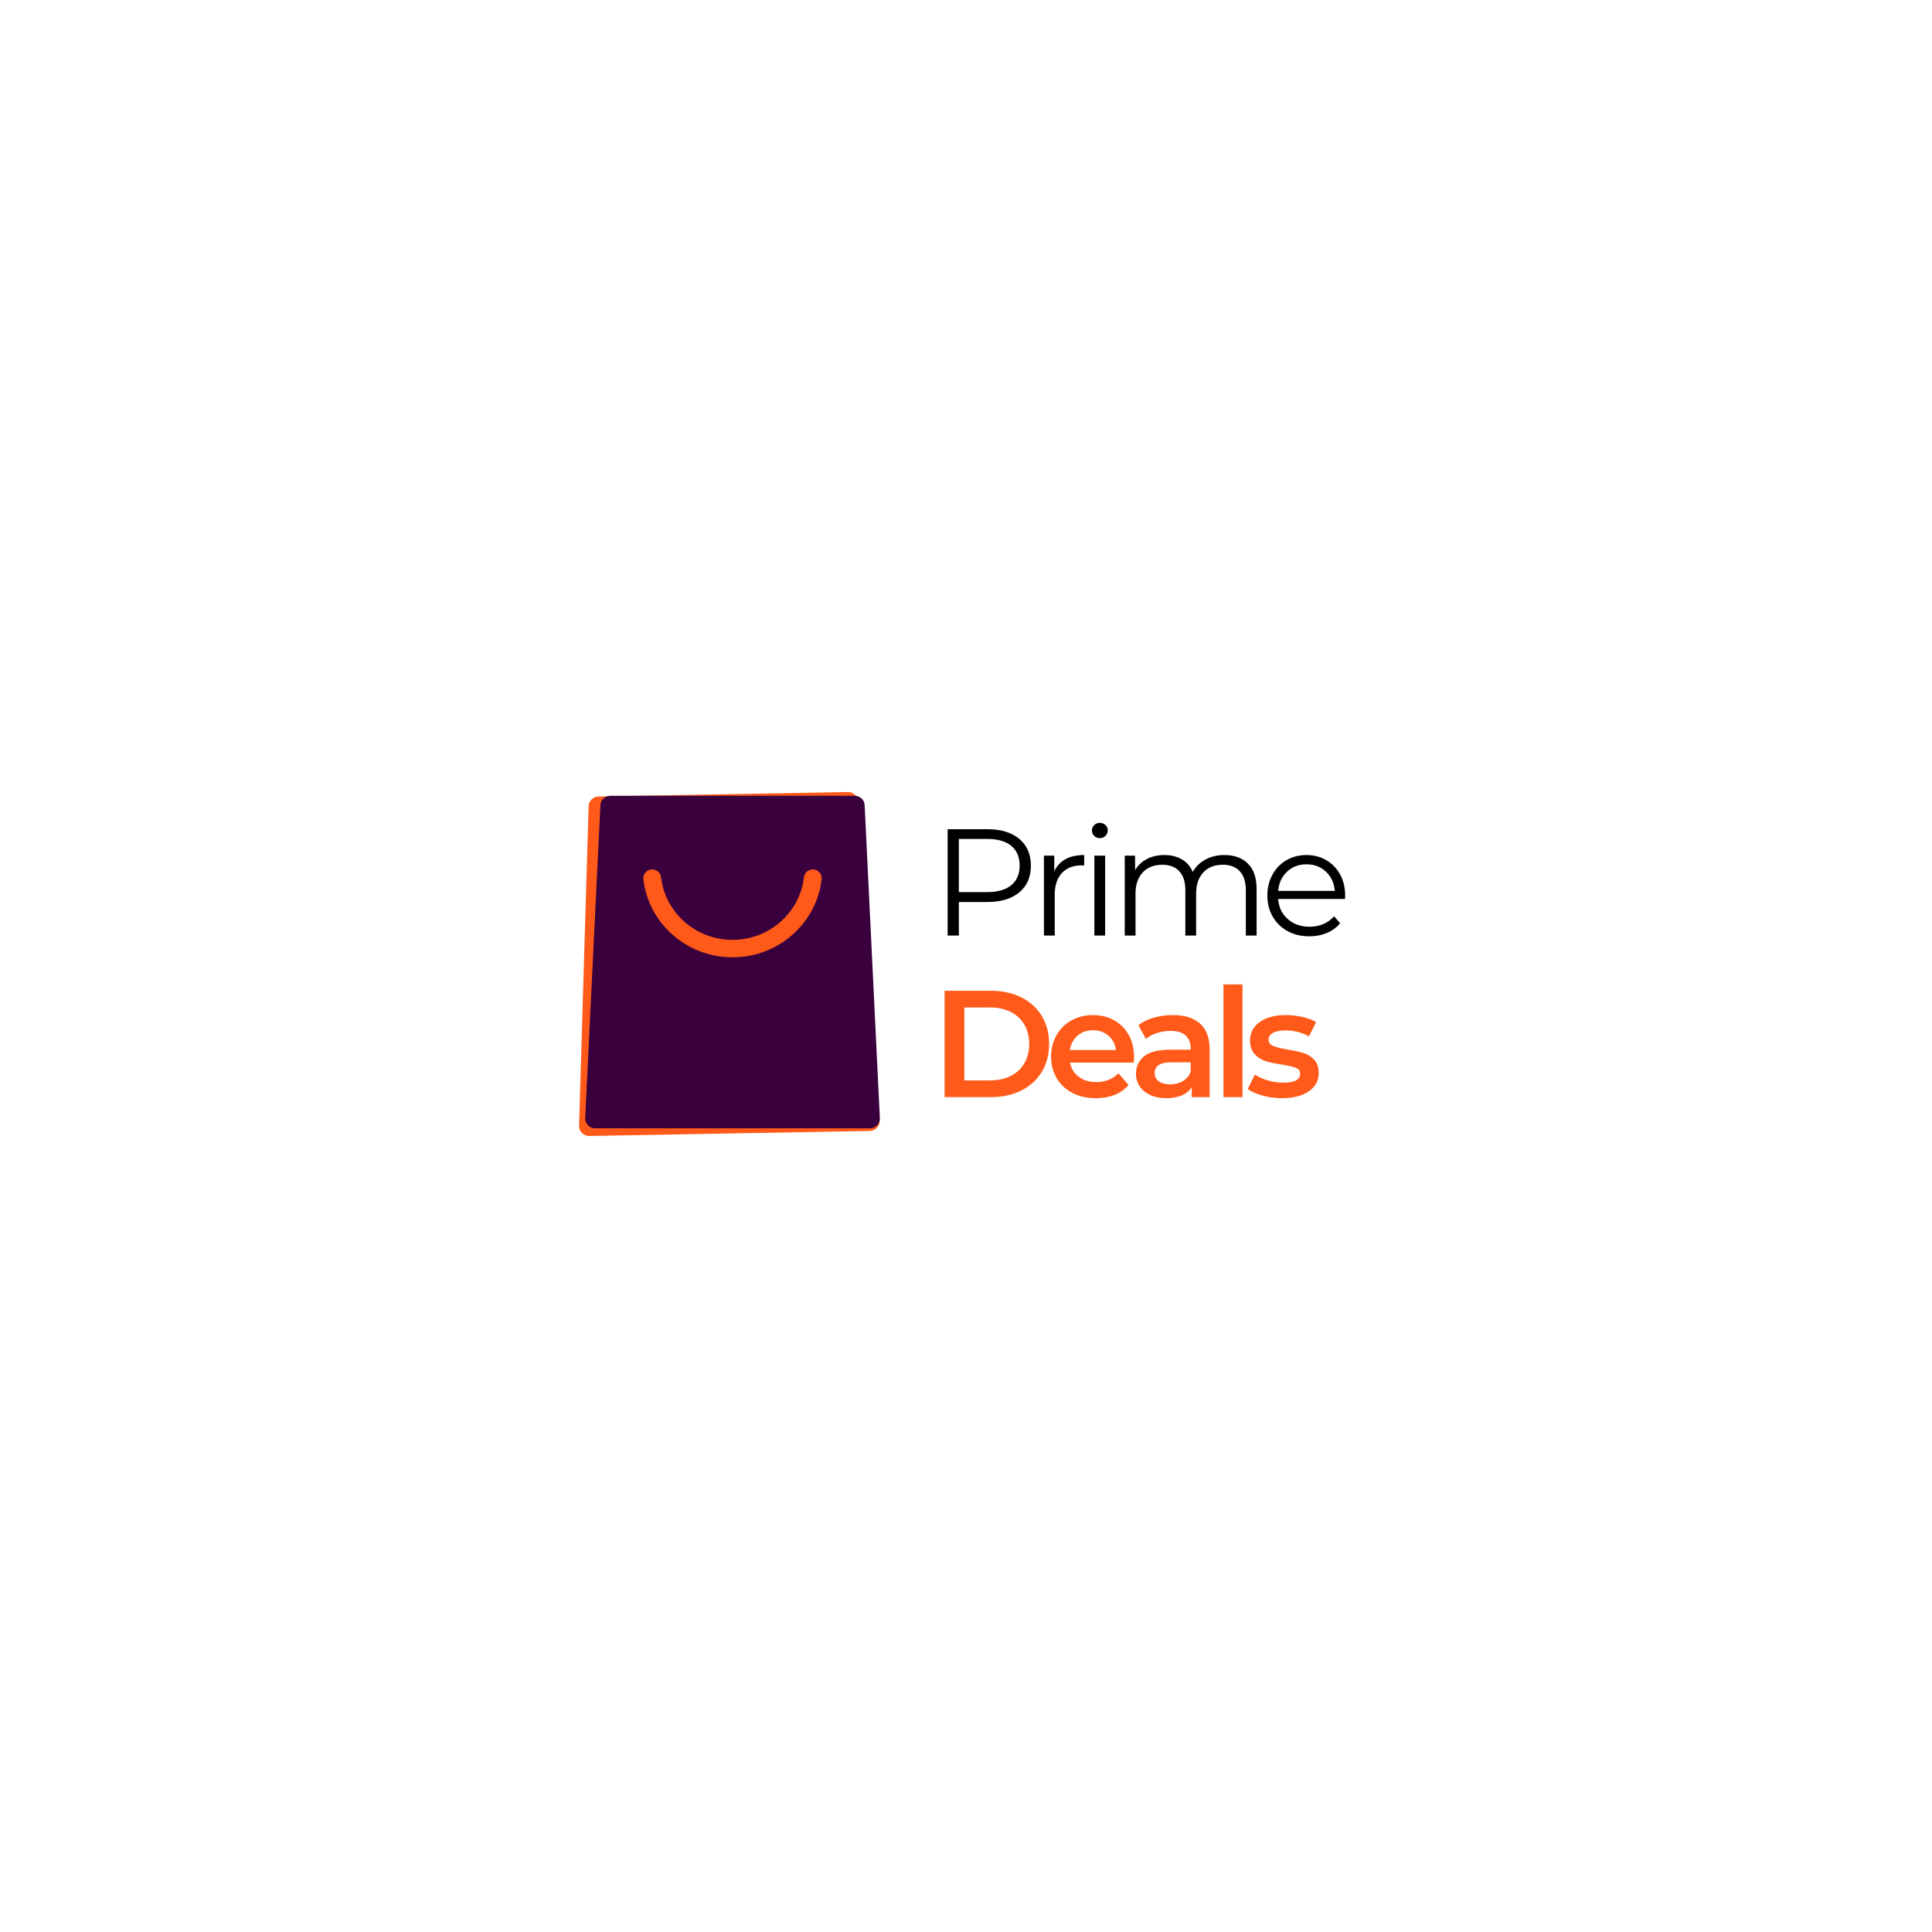
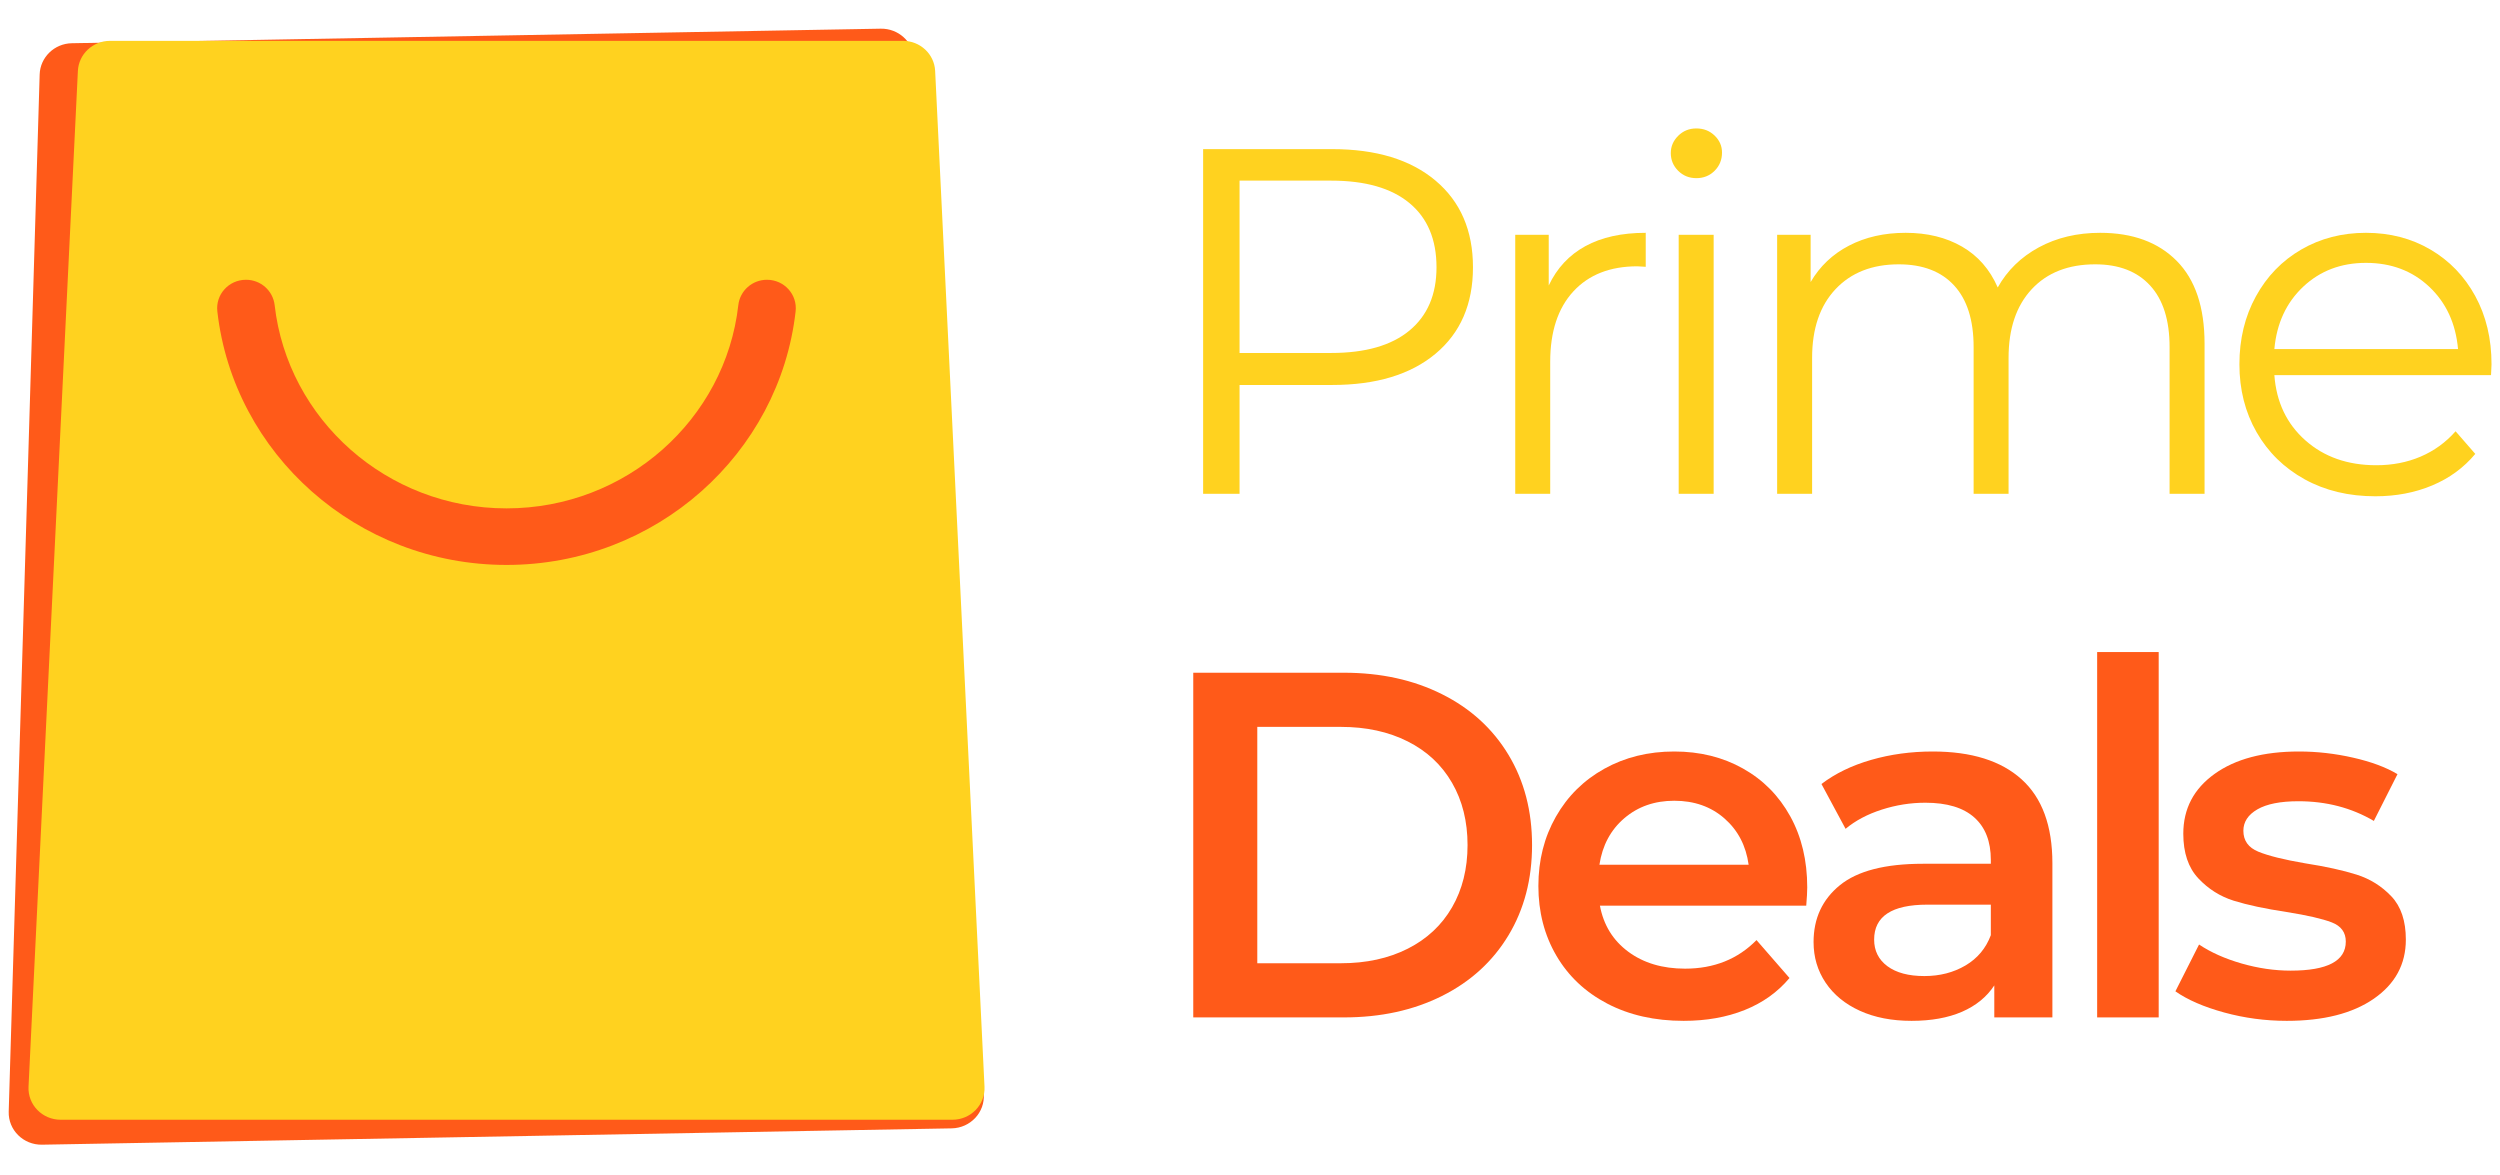
- <svg xmlns="http://www.w3.org/2000/svg" width="2000" zoomAndPan="magnify" viewBox="0 0 1500 1500" height="2000" preserveAspectRatio="xMidYMid meet" version="1.0">
+ <svg xmlns="http://www.w3.org/2000/svg" width="2000" zoomAndPan="magnify" viewBox="0 0 1500 705" height="940" preserveAspectRatio="xMidYMid meet" version="1.0">
  <defs>
    <g />
-     <clipPath id="d8be5c5b84">
-       <rect x="0" width="325" y="0" height="145" />
+     <clipPath id="405632ab40">
+       <path d="M 4 10 L 1498.938 10 L 1498.938 688 L 4 688 Z M 4 10 " clip-rule="nonzero" />
    </clipPath>
-     <clipPath id="1115a2b55b">
-       <rect x="0" width="307" y="0" height="145" />
+     <clipPath id="d95b5d49ac">
+       <path d="M 684 0.547 L 1494.938 0.547 L 1494.938 362 L 684 362 Z M 684 0.547 " clip-rule="nonzero" />
+     </clipPath>
+     <clipPath id="fa5f5d6a42">
+       <rect x="0" width="811" y="0" height="362" />
+     </clipPath>
+     <clipPath id="f5be8af6bf">
+       <rect x="0" width="767" y="0" height="362" />
+     </clipPath>
+     <clipPath id="dfff42204d">
+       <rect x="0" width="1495" y="0" height="678" />
    </clipPath>
  </defs>
-   <path fill="#ff5a19" d="M 675.266 878.07 L 457.586 881.977 C 453.094 882.066 449.453 878.441 449.594 874.055 L 457 625.887 C 457.125 621.785 460.52 618.48 464.711 618.41 L 658.285 614.93 C 662.477 614.859 665.992 618.02 666.258 622.121 L 682.938 869.848 C 683.258 874.25 679.742 877.98 675.266 878.07 Z M 675.266 878.07 " fill-opacity="1" fill-rule="evenodd" />
-   <path fill="#3a003d" d="M 675.441 876.012 L 462.027 876.012 C 457.621 876.012 454.125 872.406 454.336 868.105 L 466.148 625.035 C 466.344 621.004 469.738 617.844 473.84 617.844 L 663.613 617.844 C 667.715 617.844 671.109 621.004 671.305 625.035 L 683.117 868.105 C 683.328 872.406 679.828 876.012 675.441 876.012 Z M 675.441 876.012 " fill-opacity="1" fill-rule="evenodd" />
-   <path fill="#ff5a19" d="M 568.727 743.25 C 532.953 743.25 503.379 716.66 499.523 682.578 C 499.062 678.547 502.242 675.012 506.379 675.012 C 509.914 675.012 512.848 677.641 513.238 681.086 C 516.344 708.402 540.059 729.715 568.727 729.715 C 597.395 729.715 621.105 708.402 624.199 681.086 C 624.59 677.641 627.52 675.012 631.055 675.012 C 635.191 675.012 638.371 678.547 637.91 682.578 C 634.074 716.645 604.516 743.25 568.727 743.25 Z M 568.727 743.25 " fill-opacity="1" fill-rule="nonzero" />
-   <g transform="matrix(1, 0, 0, 1, 722, 612)">
-     <g clip-path="url(#d8be5c5b84)">
-       <g fill="#000000" fill-opacity="1">
-         <g transform="translate(0.290108, 114.3631)">
-           <g>
-             <path d="M 44.344 -82.562 C 54.883 -82.562 63.141 -80.047 69.109 -75.016 C 75.086 -69.984 78.078 -63.066 78.078 -54.266 C 78.078 -45.453 75.086 -38.547 69.109 -33.547 C 63.141 -28.555 54.883 -26.062 44.344 -26.062 L 22.172 -26.062 L 22.172 0 L 13.453 0 L 13.453 -82.562 Z M 44.109 -33.734 C 52.285 -33.734 58.535 -35.52 62.859 -39.094 C 67.191 -42.676 69.359 -47.734 69.359 -54.266 C 69.359 -60.941 67.191 -66.066 62.859 -69.641 C 58.535 -73.223 52.285 -75.016 44.109 -75.016 L 22.172 -75.016 L 22.172 -33.734 Z M 44.109 -33.734 " />
+   <g clip-path="url(#405632ab40)">
+     <g transform="matrix(1, 0, 0, 1, 4, 10)">
+       <g clip-path="url(#dfff42204d)">
+         <path fill="#ff5a19" d="M 567.02 667.016 L 21.266 676.812 C 9.996 677.035 0.867 667.949 1.227 656.949 L 19.797 34.688 C 20.105 24.398 28.613 16.117 39.121 15.938 L 524.445 7.207 C 534.957 7.031 543.773 14.957 544.441 25.246 L 586.258 646.395 C 587.062 657.441 578.242 666.793 567.02 667.016 Z M 567.02 667.016 " fill-opacity="1" fill-rule="evenodd" />
+         <path fill="#ffd21f" d="M 567.465 661.848 L 32.398 661.848 C 21.355 661.848 12.582 652.809 13.117 642.031 L 42.73 32.547 C 43.219 22.438 51.727 14.512 62.012 14.512 L 537.809 14.512 C 548.094 14.512 556.602 22.438 557.09 32.547 L 586.703 642.031 C 587.238 652.809 578.465 661.848 567.465 661.848 Z M 567.465 661.848 " fill-opacity="1" fill-rule="evenodd" />
+         <path fill="#ff5a19" d="M 299.91 328.961 C 210.219 328.961 136.07 262.297 126.406 176.836 C 125.25 166.727 133.223 157.863 143.598 157.863 C 152.461 157.863 159.809 164.457 160.789 173.094 C 168.582 241.586 228.031 295.027 299.91 295.027 C 371.785 295.027 431.238 241.586 438.988 173.094 C 439.969 164.457 447.316 157.863 456.176 157.863 C 466.555 157.863 474.523 166.727 473.367 176.836 C 463.746 262.25 389.645 328.961 299.91 328.961 Z M 299.91 328.961 " fill-opacity="1" fill-rule="nonzero" />
+         <g clip-path="url(#d95b5d49ac)">
+           <g transform="matrix(1, 0, 0, 1, 684, 0)">
+             <g clip-path="url(#fa5f5d6a42)">
+               <g fill="#ffd21f" fill-opacity="1">
+                 <g transform="translate(0.186166, 286.2827)">
+                   <g>
+                     <path d="M 111.094 -206.812 C 137.488 -206.812 158.172 -200.508 173.141 -187.906 C 188.109 -175.301 195.594 -157.969 195.594 -135.906 C 195.594 -113.844 188.109 -96.555 173.141 -84.047 C 158.172 -71.547 137.488 -65.297 111.094 -65.297 L 55.547 -65.297 L 55.547 0 L 33.688 0 L 33.688 -206.812 Z M 110.5 -84.5 C 130.988 -84.5 146.645 -88.977 157.469 -97.938 C 168.301 -106.906 173.719 -119.562 173.719 -135.906 C 173.719 -152.645 168.301 -165.492 157.469 -174.453 C 146.645 -183.422 130.988 -187.906 110.5 -187.906 L 55.547 -187.906 L 55.547 -84.5 Z M 110.5 -84.5 " />
+                   </g>
+                 </g>
+               </g>
+               <g fill="#ffd21f" fill-opacity="1">
+                 <g transform="translate(191.891, 286.2827)">
+                   <g>
+                     <path d="M 49.344 -124.984 C 54.27 -135.422 61.609 -143.297 71.359 -148.609 C 81.109 -153.93 93.172 -156.594 107.547 -156.594 L 107.547 -136.203 L 102.516 -136.5 C 86.172 -136.5 73.367 -131.473 64.109 -121.422 C 54.859 -111.379 50.234 -97.301 50.234 -79.188 L 50.234 0 L 29.25 0 L 29.25 -155.406 L 49.344 -155.406 Z M 49.344 -124.984 " />
+                   </g>
+                 </g>
+               </g>
+               <g fill="#ffd21f" fill-opacity="1">
+                 <g transform="translate(289.9569, 286.2827)">
+                   <g>
+                     <path d="M 29.25 -155.406 L 50.234 -155.406 L 50.234 0 L 29.25 0 Z M 39.875 -189.391 C 35.539 -189.391 31.895 -190.863 28.938 -193.812 C 25.988 -196.77 24.516 -200.316 24.516 -204.453 C 24.516 -208.391 25.988 -211.832 28.938 -214.781 C 31.895 -217.738 35.539 -219.219 39.875 -219.219 C 44.207 -219.219 47.852 -217.789 50.812 -214.938 C 53.77 -212.082 55.25 -208.688 55.25 -204.75 C 55.25 -200.414 53.77 -196.77 50.812 -193.812 C 47.852 -190.863 44.207 -189.391 39.875 -189.391 Z M 39.875 -189.391 " />
+                   </g>
+                 </g>
+               </g>
+               <g fill="#ffd21f" fill-opacity="1">
+                 <g transform="translate(349.0311, 286.2827)">
+                   <g>
+                     <path d="M 223.062 -156.594 C 242.562 -156.594 257.875 -150.977 269 -139.75 C 280.133 -128.52 285.703 -111.973 285.703 -90.109 L 285.703 0 L 264.719 0 L 264.719 -88.047 C 264.719 -104.191 260.828 -116.5 253.047 -124.969 C 245.273 -133.445 234.297 -137.688 220.109 -137.688 C 203.961 -137.688 191.258 -132.711 182 -122.766 C 172.738 -112.816 168.109 -99.078 168.109 -81.547 L 168.109 0 L 147.141 0 L 147.141 -88.047 C 147.141 -104.191 143.25 -116.5 135.469 -124.969 C 127.688 -133.445 116.609 -137.688 102.234 -137.688 C 86.273 -137.688 73.617 -132.711 64.266 -122.766 C 54.91 -112.816 50.234 -99.078 50.234 -81.547 L 50.234 0 L 29.25 0 L 29.25 -155.406 L 49.344 -155.406 L 49.344 -127.047 C 54.852 -136.504 62.531 -143.789 72.375 -148.906 C 82.227 -154.031 93.555 -156.594 106.359 -156.594 C 119.359 -156.594 130.633 -153.832 140.188 -148.312 C 149.738 -142.801 156.879 -134.629 161.609 -123.797 C 167.328 -134.035 175.551 -142.062 186.281 -147.875 C 197.02 -153.688 209.281 -156.594 223.062 -156.594 Z M 223.062 -156.594 " />
+                   </g>
+                 </g>
+               </g>
+               <g fill="#ffd21f" fill-opacity="1">
+                 <g transform="translate(642.0551, 286.2827)">
+                   <g>
+                     <path d="M 164.562 -71.203 L 34.562 -71.203 C 35.75 -55.055 41.953 -42.008 53.172 -32.062 C 64.398 -22.113 78.586 -17.141 95.734 -17.141 C 105.379 -17.141 114.238 -18.863 122.312 -22.312 C 130.395 -25.758 137.391 -30.828 143.297 -37.516 L 155.109 -23.938 C 148.211 -15.656 139.594 -9.348 129.25 -5.016 C 118.914 -0.68 107.547 1.484 95.141 1.484 C 79.18 1.484 65.047 -1.91 52.734 -8.703 C 40.422 -15.504 30.816 -24.91 23.922 -36.922 C 17.035 -48.941 13.594 -62.535 13.594 -77.703 C 13.594 -92.867 16.891 -106.457 23.484 -118.469 C 30.086 -130.488 39.148 -139.848 50.672 -146.547 C 62.191 -153.242 75.141 -156.594 89.516 -156.594 C 103.898 -156.594 116.801 -153.242 128.219 -146.547 C 139.645 -139.848 148.609 -130.539 155.109 -118.625 C 161.609 -106.707 164.859 -93.066 164.859 -77.703 Z M 89.516 -138.562 C 74.547 -138.562 61.988 -133.785 51.844 -124.234 C 41.707 -114.68 35.945 -102.223 34.562 -86.859 L 144.766 -86.859 C 143.391 -102.223 137.629 -114.68 127.484 -124.234 C 117.336 -133.785 104.68 -138.562 89.516 -138.562 Z M 89.516 -138.562 " />
+                   </g>
+                 </g>
+               </g>
+             </g>
          </g>
        </g>
-       </g>
-       <g fill="#000000" fill-opacity="1">
-         <g transform="translate(76.83011, 114.3631)">
-           <g>
-             <path d="M 19.703 -49.891 C 21.66 -54.055 24.586 -57.203 28.484 -59.328 C 32.379 -61.453 37.195 -62.516 42.938 -62.516 L 42.938 -54.375 L 40.938 -54.5 C 34.406 -54.5 29.289 -52.492 25.594 -48.484 C 21.895 -44.473 20.047 -38.848 20.047 -31.609 L 20.047 0 L 11.672 0 L 11.672 -62.047 L 19.703 -62.047 Z M 19.703 -49.891 " />
-           </g>
-         </g>
-       </g>
-       <g fill="#000000" fill-opacity="1">
-         <g transform="translate(115.9839, 114.3631)">
-           <g>
-             <path d="M 11.672 -62.047 L 20.047 -62.047 L 20.047 0 L 11.672 0 Z M 15.922 -75.609 C 14.191 -75.609 12.738 -76.195 11.562 -77.375 C 10.383 -78.551 9.797 -79.969 9.797 -81.625 C 9.797 -83.195 10.383 -84.57 11.562 -85.75 C 12.738 -86.926 14.191 -87.516 15.922 -87.516 C 17.648 -87.516 19.102 -86.941 20.281 -85.797 C 21.469 -84.66 22.062 -83.305 22.062 -81.734 C 22.062 -80.004 21.469 -78.551 20.281 -77.375 C 19.102 -76.195 17.648 -75.609 15.922 -75.609 Z M 15.922 -75.609 " />
-           </g>
-         </g>
-       </g>
-       <g fill="#000000" fill-opacity="1">
-         <g transform="translate(139.5698, 114.3631)">
-           <g>
-             <path d="M 89.047 -62.516 C 96.836 -62.516 102.953 -60.27 107.391 -55.781 C 111.836 -51.301 114.062 -44.695 114.062 -35.969 L 114.062 0 L 105.688 0 L 105.688 -35.156 C 105.688 -41.602 104.133 -46.516 101.031 -49.891 C 97.926 -53.273 93.539 -54.969 87.875 -54.969 C 81.426 -54.969 76.352 -52.977 72.656 -49 C 68.957 -45.031 67.109 -39.551 67.109 -32.562 L 67.109 0 L 58.734 0 L 58.734 -35.156 C 58.734 -41.602 57.18 -46.516 54.078 -49.891 C 50.973 -53.273 46.551 -54.969 40.812 -54.969 C 34.438 -54.969 29.379 -52.977 25.641 -49 C 21.91 -45.031 20.047 -39.551 20.047 -32.562 L 20.047 0 L 11.672 0 L 11.672 -62.047 L 19.703 -62.047 L 19.703 -50.719 C 21.898 -54.488 24.961 -57.395 28.891 -59.438 C 32.828 -61.488 37.352 -62.516 42.469 -62.516 C 47.656 -62.516 52.156 -61.41 55.969 -59.203 C 59.781 -57.004 62.629 -53.742 64.516 -49.422 C 66.797 -53.516 70.078 -56.719 74.359 -59.031 C 78.648 -61.352 83.547 -62.516 89.047 -62.516 Z M 89.047 -62.516 " />
-           </g>
-         </g>
-       </g>
-       <g fill="#000000" fill-opacity="1">
-         <g transform="translate(256.5625, 114.3631)">
-           <g>
-             <path d="M 65.703 -28.422 L 13.797 -28.422 C 14.273 -21.973 16.754 -16.766 21.234 -12.797 C 25.711 -8.828 31.375 -6.844 38.219 -6.844 C 42.07 -6.844 45.609 -7.531 48.828 -8.906 C 52.055 -10.281 54.848 -12.305 57.203 -14.984 L 61.922 -9.547 C 59.172 -6.242 55.727 -3.727 51.594 -2 C 47.469 -0.27 42.93 0.594 37.984 0.594 C 31.609 0.594 25.961 -0.758 21.047 -3.469 C 16.141 -6.188 12.305 -9.941 9.547 -14.734 C 6.797 -19.535 5.422 -24.961 5.422 -31.016 C 5.422 -37.078 6.738 -42.504 9.375 -47.297 C 12.008 -52.098 15.625 -55.832 20.219 -58.5 C 24.82 -61.176 29.992 -62.516 35.734 -62.516 C 41.473 -62.516 46.625 -61.176 51.188 -58.5 C 55.75 -55.832 59.328 -52.117 61.922 -47.359 C 64.516 -42.598 65.812 -37.148 65.812 -31.016 Z M 35.734 -55.312 C 29.766 -55.312 24.754 -53.406 20.703 -49.594 C 16.648 -45.781 14.348 -40.805 13.797 -34.672 L 57.797 -34.672 C 57.242 -40.805 54.941 -45.781 50.891 -49.594 C 46.848 -53.406 41.797 -55.312 35.734 -55.312 Z M 35.734 -55.312 " />
-           </g>
-         </g>
-       </g>
-     </g>
-   </g>
-   <g transform="matrix(1, 0, 0, 1, 722, 737)">
-     <g clip-path="url(#1115a2b55b)">
-       <g fill="#ff5a19" fill-opacity="1">
-         <g transform="translate(0.290108, 114.796)">
-           <g>
-             <path d="M 11.094 -82.562 L 47.188 -82.562 C 55.988 -82.562 63.812 -80.852 70.656 -77.438 C 77.5 -74.02 82.805 -69.18 86.578 -62.922 C 90.348 -56.672 92.234 -49.457 92.234 -41.281 C 92.234 -33.102 90.348 -25.891 86.578 -19.641 C 82.805 -13.391 77.5 -8.551 70.656 -5.125 C 63.812 -1.707 55.988 0 47.188 0 L 11.094 0 Z M 46.469 -12.969 C 52.531 -12.969 57.859 -14.129 62.453 -16.453 C 67.055 -18.773 70.594 -22.078 73.062 -26.359 C 75.539 -30.648 76.781 -35.625 76.781 -41.281 C 76.781 -46.945 75.539 -51.922 73.062 -56.203 C 70.594 -60.492 67.055 -63.797 62.453 -66.109 C 57.859 -68.43 52.531 -69.594 46.469 -69.594 L 26.422 -69.594 L 26.422 -12.969 Z M 46.469 -12.969 " />
-           </g>
-         </g>
-       </g>
-       <g fill="#ff5a19" fill-opacity="1">
-         <g transform="translate(89.56743, 114.796)">
-           <g>
-             <path d="M 68.891 -31.141 C 68.891 -30.117 68.812 -28.664 68.656 -26.781 L 19.219 -26.781 C 20.094 -22.133 22.359 -18.453 26.016 -15.734 C 29.672 -13.023 34.207 -11.672 39.625 -11.672 C 46.551 -11.672 52.254 -13.953 56.734 -18.516 L 64.641 -9.438 C 61.805 -6.051 58.227 -3.492 53.906 -1.766 C 49.582 -0.035 44.707 0.828 39.281 0.828 C 32.363 0.828 26.27 -0.547 21 -3.297 C 15.727 -6.055 11.656 -9.891 8.781 -14.797 C 5.914 -19.711 4.484 -25.281 4.484 -31.5 C 4.484 -37.625 5.879 -43.145 8.672 -48.062 C 11.461 -52.977 15.332 -56.812 20.281 -59.562 C 25.238 -62.312 30.82 -63.688 37.031 -63.688 C 43.164 -63.688 48.648 -62.332 53.484 -59.625 C 58.328 -56.914 62.102 -53.102 64.812 -48.188 C 67.531 -43.27 68.891 -37.586 68.891 -31.141 Z M 37.031 -51.906 C 32.312 -51.906 28.32 -50.508 25.062 -47.719 C 21.801 -44.926 19.816 -41.207 19.109 -36.562 L 54.844 -36.562 C 54.219 -41.125 52.289 -44.82 49.062 -47.656 C 45.844 -50.488 41.832 -51.906 37.031 -51.906 Z M 37.031 -51.906 " />
-           </g>
-         </g>
-       </g>
-       <g fill="#ff5a19" fill-opacity="1">
-         <g transform="translate(154.7854, 114.796)">
-           <g>
-             <path d="M 33.734 -63.688 C 43.016 -63.688 50.109 -61.461 55.016 -57.016 C 59.93 -52.578 62.391 -45.879 62.391 -36.922 L 62.391 0 L 48.484 0 L 48.484 -7.672 C 46.672 -4.91 44.094 -2.801 40.75 -1.344 C 37.406 0.102 33.375 0.828 28.656 0.828 C 23.938 0.828 19.805 0.02 16.266 -1.594 C 12.734 -3.207 10.004 -5.445 8.078 -8.312 C 6.148 -11.188 5.188 -14.43 5.188 -18.047 C 5.188 -23.711 7.289 -28.254 11.5 -31.672 C 15.707 -35.086 22.332 -36.797 31.375 -36.797 L 47.656 -36.797 L 47.656 -37.75 C 47.656 -42.145 46.336 -45.52 43.703 -47.875 C 41.066 -50.238 37.156 -51.422 31.969 -51.422 C 28.426 -51.422 24.941 -50.867 21.516 -49.766 C 18.098 -48.672 15.211 -47.141 12.859 -45.172 L 7.078 -55.906 C 10.379 -58.426 14.348 -60.352 18.984 -61.688 C 23.629 -63.02 28.547 -63.688 33.734 -63.688 Z M 31.734 -9.906 C 35.422 -9.906 38.703 -10.75 41.578 -12.438 C 44.453 -14.133 46.477 -16.555 47.656 -19.703 L 47.656 -27.016 L 32.438 -27.016 C 23.945 -27.016 19.703 -24.223 19.703 -18.641 C 19.703 -15.961 20.758 -13.836 22.875 -12.266 C 25 -10.691 27.953 -9.906 31.734 -9.906 Z M 31.734 -9.906 " />
-           </g>
-         </g>
-       </g>
-       <g fill="#ff5a19" fill-opacity="1">
-         <g transform="translate(218.2343, 114.796)">
-           <g>
-             <path d="M 9.672 -87.516 L 24.422 -87.516 L 24.422 0 L 9.672 0 Z M 9.672 -87.516 " />
-           </g>
-         </g>
-       </g>
-       <g fill="#ff5a19" fill-opacity="1">
-         <g transform="translate(244.1791, 114.796)">
-           <g>
-             <path d="M 29.141 0.828 C 24.023 0.828 19.031 0.16 14.156 -1.172 C 9.281 -2.516 5.391 -4.207 2.484 -6.25 L 8.141 -17.453 C 10.973 -15.566 14.375 -14.051 18.344 -12.906 C 22.312 -11.77 26.223 -11.203 30.078 -11.203 C 38.879 -11.203 43.281 -13.523 43.281 -18.172 C 43.281 -20.367 42.16 -21.898 39.922 -22.766 C 37.68 -23.629 34.086 -24.453 29.141 -25.234 C 23.941 -26.023 19.711 -26.93 16.453 -27.953 C 13.191 -28.973 10.359 -30.758 7.953 -33.312 C 5.555 -35.875 4.359 -39.438 4.359 -44 C 4.359 -49.969 6.852 -54.738 11.844 -58.312 C 16.844 -61.895 23.586 -63.688 32.078 -63.688 C 36.41 -63.688 40.738 -63.195 45.062 -62.219 C 49.383 -61.238 52.922 -59.922 55.672 -58.266 L 50.016 -47.062 C 44.66 -50.207 38.645 -51.781 31.969 -51.781 C 27.645 -51.781 24.359 -51.129 22.109 -49.828 C 19.867 -48.535 18.75 -46.828 18.75 -44.703 C 18.75 -42.348 19.945 -40.676 22.344 -39.688 C 24.75 -38.707 28.469 -37.785 33.5 -36.922 C 38.531 -36.129 42.656 -35.223 45.875 -34.203 C 49.102 -33.18 51.875 -31.453 54.188 -29.016 C 56.508 -26.578 57.672 -23.117 57.672 -18.641 C 57.672 -12.742 55.113 -8.023 50 -4.484 C 44.895 -0.941 37.941 0.828 29.141 0.828 Z M 29.141 0.828 " />
+         <g transform="matrix(1, 0, 0, 1, 684, 314)">
+           <g clip-path="url(#f5be8af6bf)">
+             <g fill="#ff5a19" fill-opacity="1">
+               <g transform="translate(0.186166, 286.4465)">
+                 <g>
+                   <path d="M 27.766 -206.812 L 118.188 -206.812 C 140.238 -206.812 159.832 -202.523 176.969 -193.953 C 194.113 -185.391 207.41 -173.281 216.859 -157.625 C 226.316 -141.969 231.047 -123.895 231.047 -103.406 C 231.047 -82.926 226.316 -64.852 216.859 -49.188 C 207.41 -33.531 194.113 -21.414 176.969 -12.844 C 159.832 -4.281 140.238 0 118.188 0 L 27.766 0 Z M 116.406 -32.5 C 131.57 -32.5 144.914 -35.406 156.438 -41.219 C 167.957 -47.031 176.82 -55.301 183.031 -66.031 C 189.238 -76.77 192.344 -89.227 192.344 -103.406 C 192.344 -117.594 189.238 -130.051 183.031 -140.781 C 176.82 -151.52 167.957 -159.789 156.438 -165.594 C 144.914 -171.406 131.57 -174.312 116.406 -174.312 L 66.188 -174.312 L 66.188 -32.5 Z M 116.406 -32.5 " />
+                 </g>
+               </g>
+             </g>
+             <g fill="#ff5a19" fill-opacity="1">
+               <g transform="translate(223.7933, 286.4465)">
+                 <g>
+                   <path d="M 172.547 -78 C 172.547 -75.438 172.348 -71.789 171.953 -67.062 L 48.156 -67.062 C 50.32 -55.445 55.984 -46.238 65.141 -39.438 C 74.305 -32.645 85.68 -29.25 99.266 -29.25 C 116.598 -29.25 130.879 -34.961 142.109 -46.391 L 161.906 -23.641 C 154.812 -15.172 145.848 -8.77 135.016 -4.438 C 124.18 -0.102 111.973 2.062 98.391 2.062 C 81.055 2.062 65.789 -1.379 52.594 -8.266 C 39.395 -15.16 29.203 -24.766 22.016 -37.078 C 14.828 -49.391 11.234 -63.328 11.234 -78.891 C 11.234 -94.254 14.727 -108.086 21.719 -120.391 C 28.707 -132.703 38.406 -142.305 50.812 -149.203 C 63.227 -156.098 77.211 -159.547 92.766 -159.547 C 108.129 -159.547 121.867 -156.145 133.984 -149.344 C 146.098 -142.551 155.551 -133 162.344 -120.688 C 169.145 -108.383 172.547 -94.156 172.547 -78 Z M 92.766 -130 C 80.953 -130 70.957 -126.5 62.781 -119.5 C 54.602 -112.508 49.629 -103.207 47.859 -91.594 L 137.391 -91.594 C 135.805 -103.02 130.977 -112.273 122.906 -119.359 C 114.832 -126.453 104.785 -130 92.766 -130 Z M 92.766 -130 " />
+                 </g>
+               </g>
+             </g>
+             <g fill="#ff5a19" fill-opacity="1">
+               <g transform="translate(387.1407, 286.4465)">
+                 <g>
+                   <path d="M 84.5 -159.547 C 107.738 -159.547 125.516 -153.977 137.828 -142.844 C 150.141 -131.719 156.297 -114.93 156.297 -92.484 L 156.297 0 L 121.438 0 L 121.438 -19.203 C 116.906 -12.305 110.453 -7.035 102.078 -3.391 C 93.703 0.242 83.609 2.062 71.797 2.062 C 59.973 2.062 49.629 0.047 40.766 -3.984 C 31.91 -8.023 25.066 -13.641 20.234 -20.828 C 15.41 -28.016 13 -36.141 13 -45.203 C 13 -59.391 18.266 -70.766 28.797 -79.328 C 39.336 -87.898 55.938 -92.188 78.594 -92.188 L 119.359 -92.188 L 119.359 -94.547 C 119.359 -105.578 116.055 -114.047 109.453 -119.953 C 102.859 -125.859 93.062 -128.812 80.062 -128.812 C 71.195 -128.812 62.477 -127.43 53.906 -124.672 C 45.344 -121.922 38.109 -118.082 32.203 -113.156 L 17.734 -140.047 C 26.004 -146.348 35.945 -151.172 47.562 -154.516 C 59.188 -157.867 71.5 -159.547 84.5 -159.547 Z M 79.484 -24.812 C 88.734 -24.812 96.953 -26.926 104.141 -31.156 C 111.336 -35.395 116.41 -41.457 119.359 -49.344 L 119.359 -67.656 L 81.25 -67.656 C 59.977 -67.656 49.344 -60.664 49.344 -46.688 C 49.344 -39.988 52 -34.664 57.312 -30.719 C 62.633 -26.781 70.023 -24.812 79.484 -24.812 Z M 79.484 -24.812 " />
+                 </g>
+               </g>
+             </g>
+             <g fill="#ff5a19" fill-opacity="1">
+               <g transform="translate(546.0571, 286.4465)">
+                 <g>
+                   <path d="M 24.234 -219.219 L 61.156 -219.219 L 61.156 0 L 24.234 0 Z M 24.234 -219.219 " />
+                 </g>
+               </g>
+             </g>
+             <g fill="#ff5a19" fill-opacity="1">
+               <g transform="translate(611.0392, 286.4465)">
+                 <g>
+                   <path d="M 72.984 2.062 C 60.172 2.062 47.66 0.391 35.453 -2.953 C 23.242 -6.305 13.492 -10.539 6.203 -15.656 L 20.391 -43.734 C 27.473 -39.004 35.988 -35.207 45.938 -32.344 C 55.883 -29.488 65.688 -28.062 75.344 -28.062 C 97.406 -28.062 108.438 -33.875 108.438 -45.5 C 108.438 -51.008 105.629 -54.848 100.016 -57.016 C 94.398 -59.18 85.391 -61.254 72.984 -63.234 C 59.984 -65.203 49.395 -67.461 41.219 -70.016 C 33.039 -72.578 25.945 -77.055 19.938 -83.453 C 13.938 -89.859 10.938 -98.773 10.938 -110.203 C 10.938 -125.172 17.188 -137.133 29.688 -146.094 C 42.195 -155.062 59.086 -159.547 80.359 -159.547 C 91.191 -159.547 102.023 -158.312 112.859 -155.844 C 123.691 -153.383 132.555 -150.086 139.453 -145.953 L 125.266 -117.891 C 111.879 -125.766 96.812 -129.703 80.062 -129.703 C 69.227 -129.703 61.004 -128.078 55.391 -124.828 C 49.785 -121.578 46.984 -117.297 46.984 -111.984 C 46.984 -106.066 49.984 -101.879 55.984 -99.422 C 61.992 -96.961 71.301 -94.648 83.906 -92.484 C 96.508 -90.504 106.848 -88.234 114.922 -85.672 C 123.004 -83.117 129.945 -78.785 135.75 -72.672 C 141.562 -66.566 144.469 -57.906 144.469 -46.688 C 144.469 -31.906 138.066 -20.082 125.266 -11.219 C 112.461 -2.363 95.035 2.062 72.984 2.062 Z M 72.984 2.062 " />
+                 </g>
+               </g>
+             </g>
          </g>
        </g>
      </g>
    </g>
  </g>
</svg>
